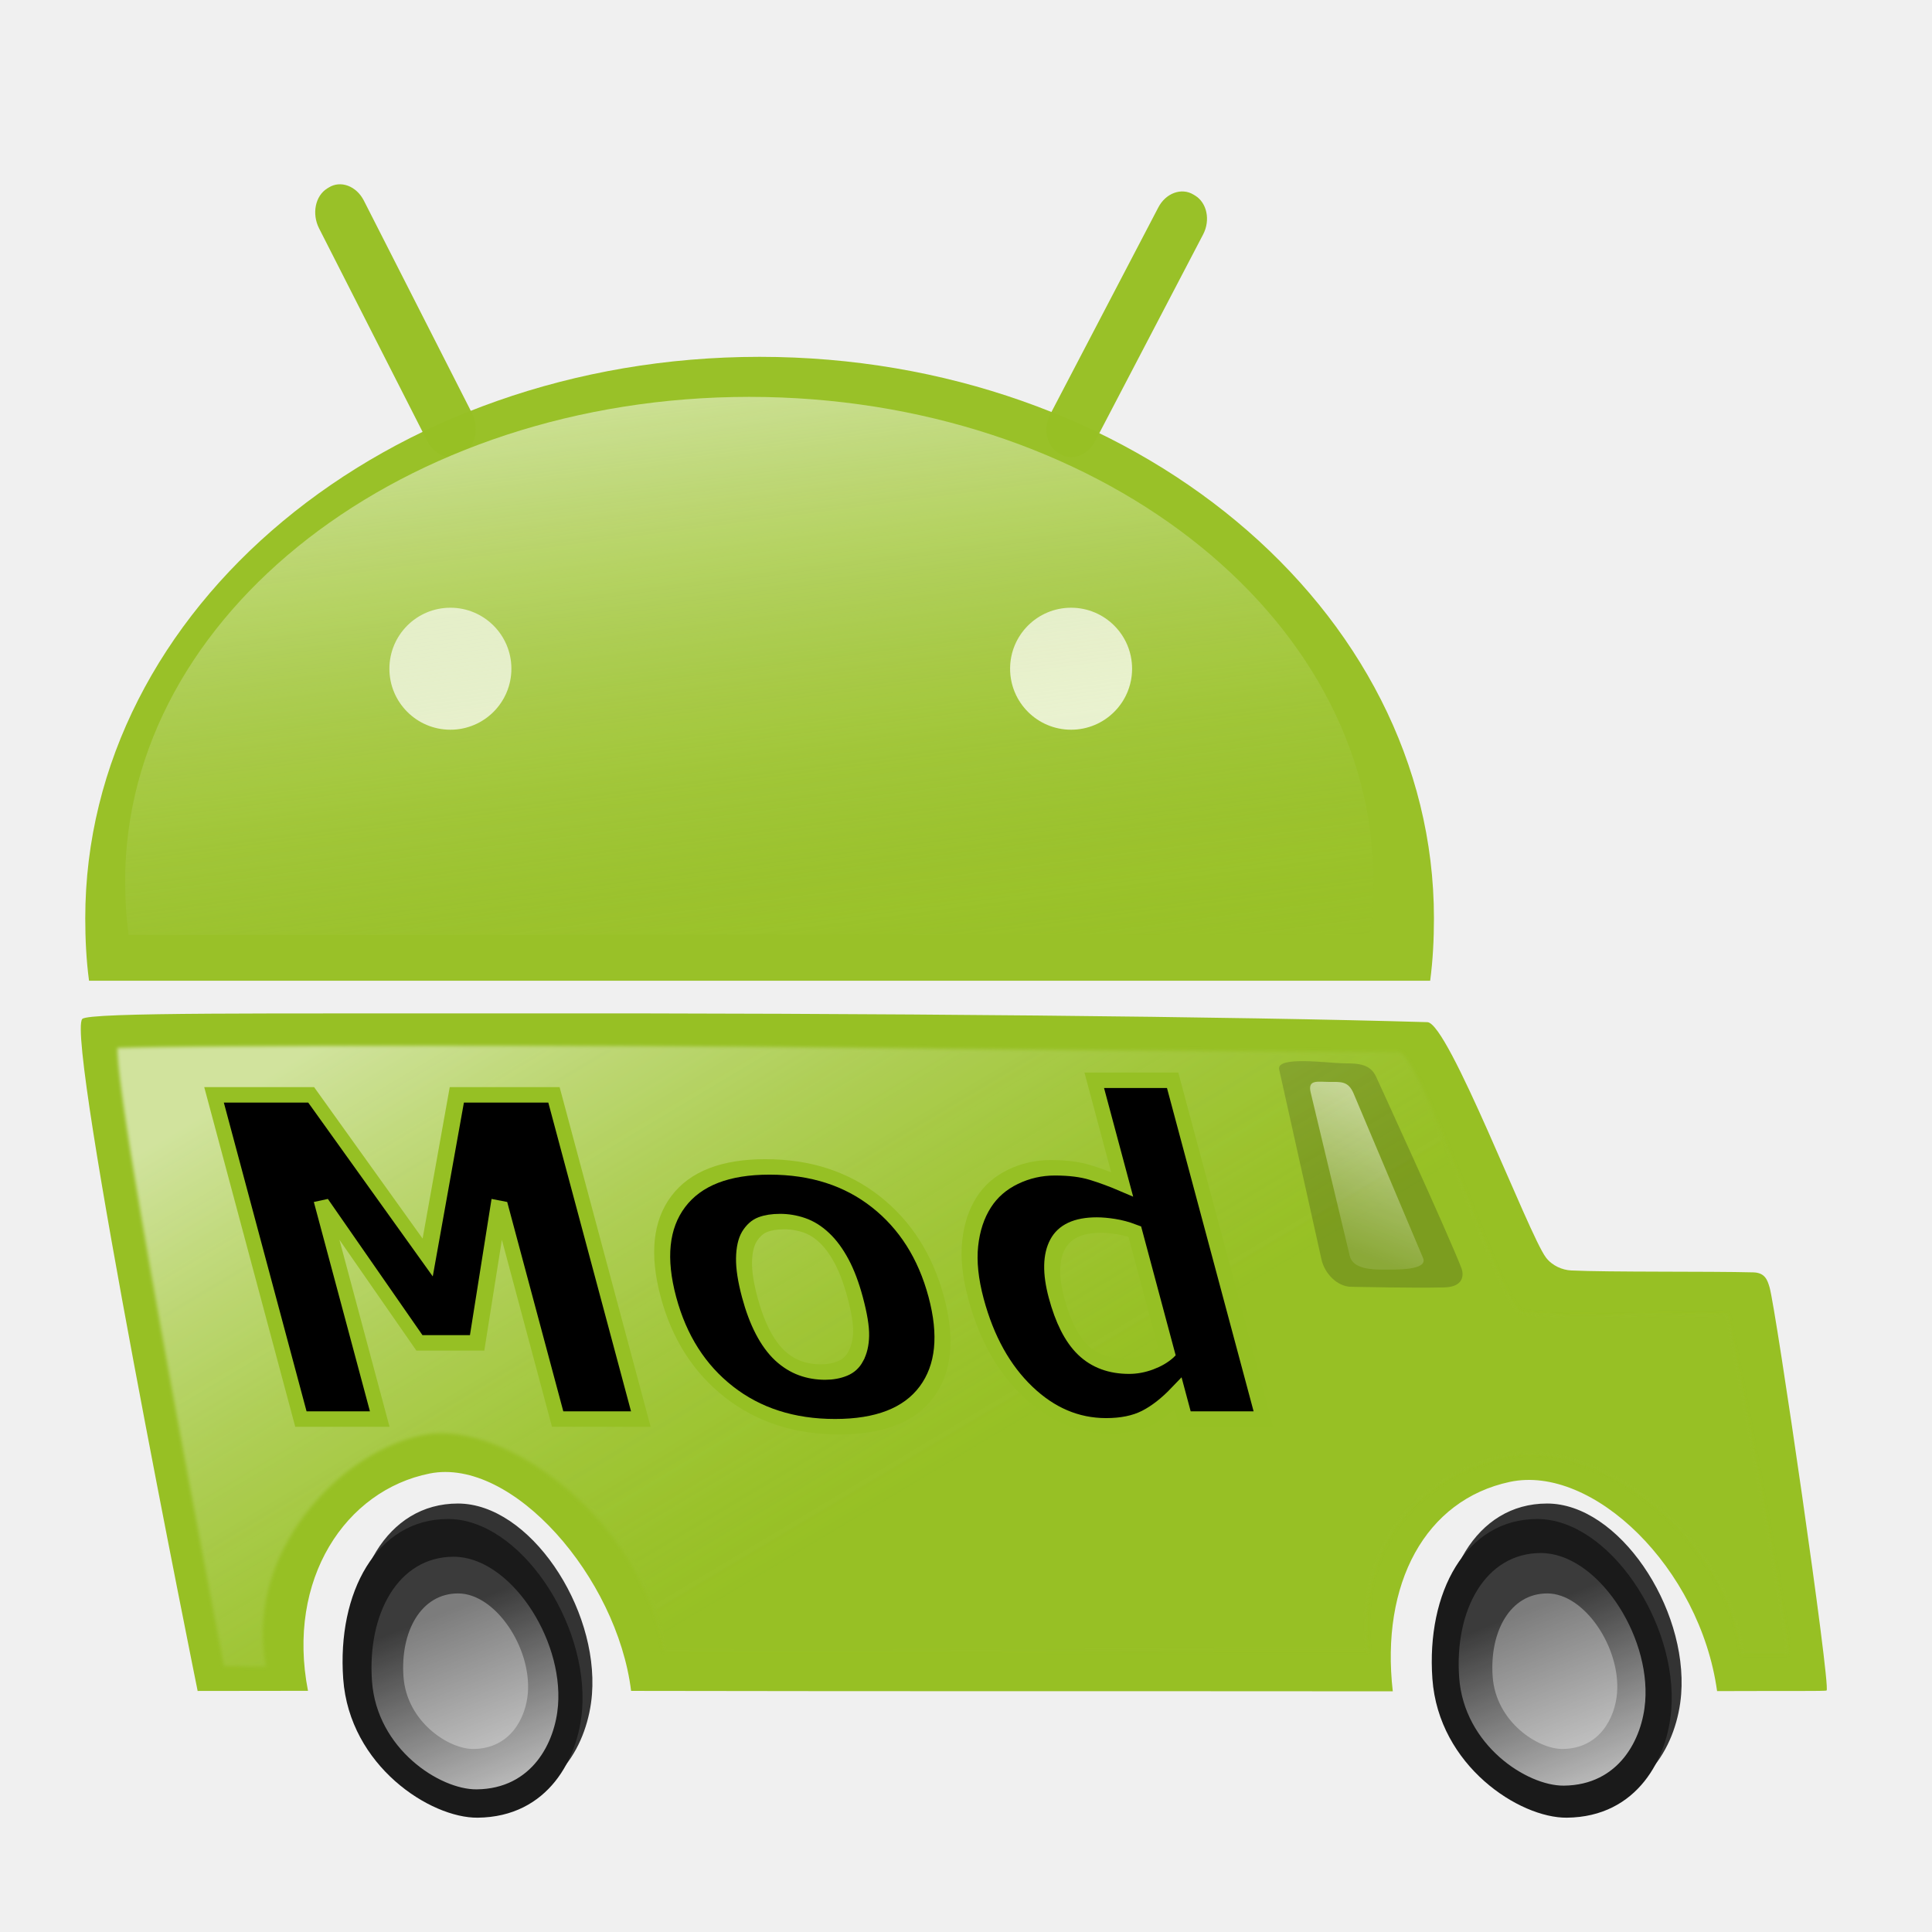
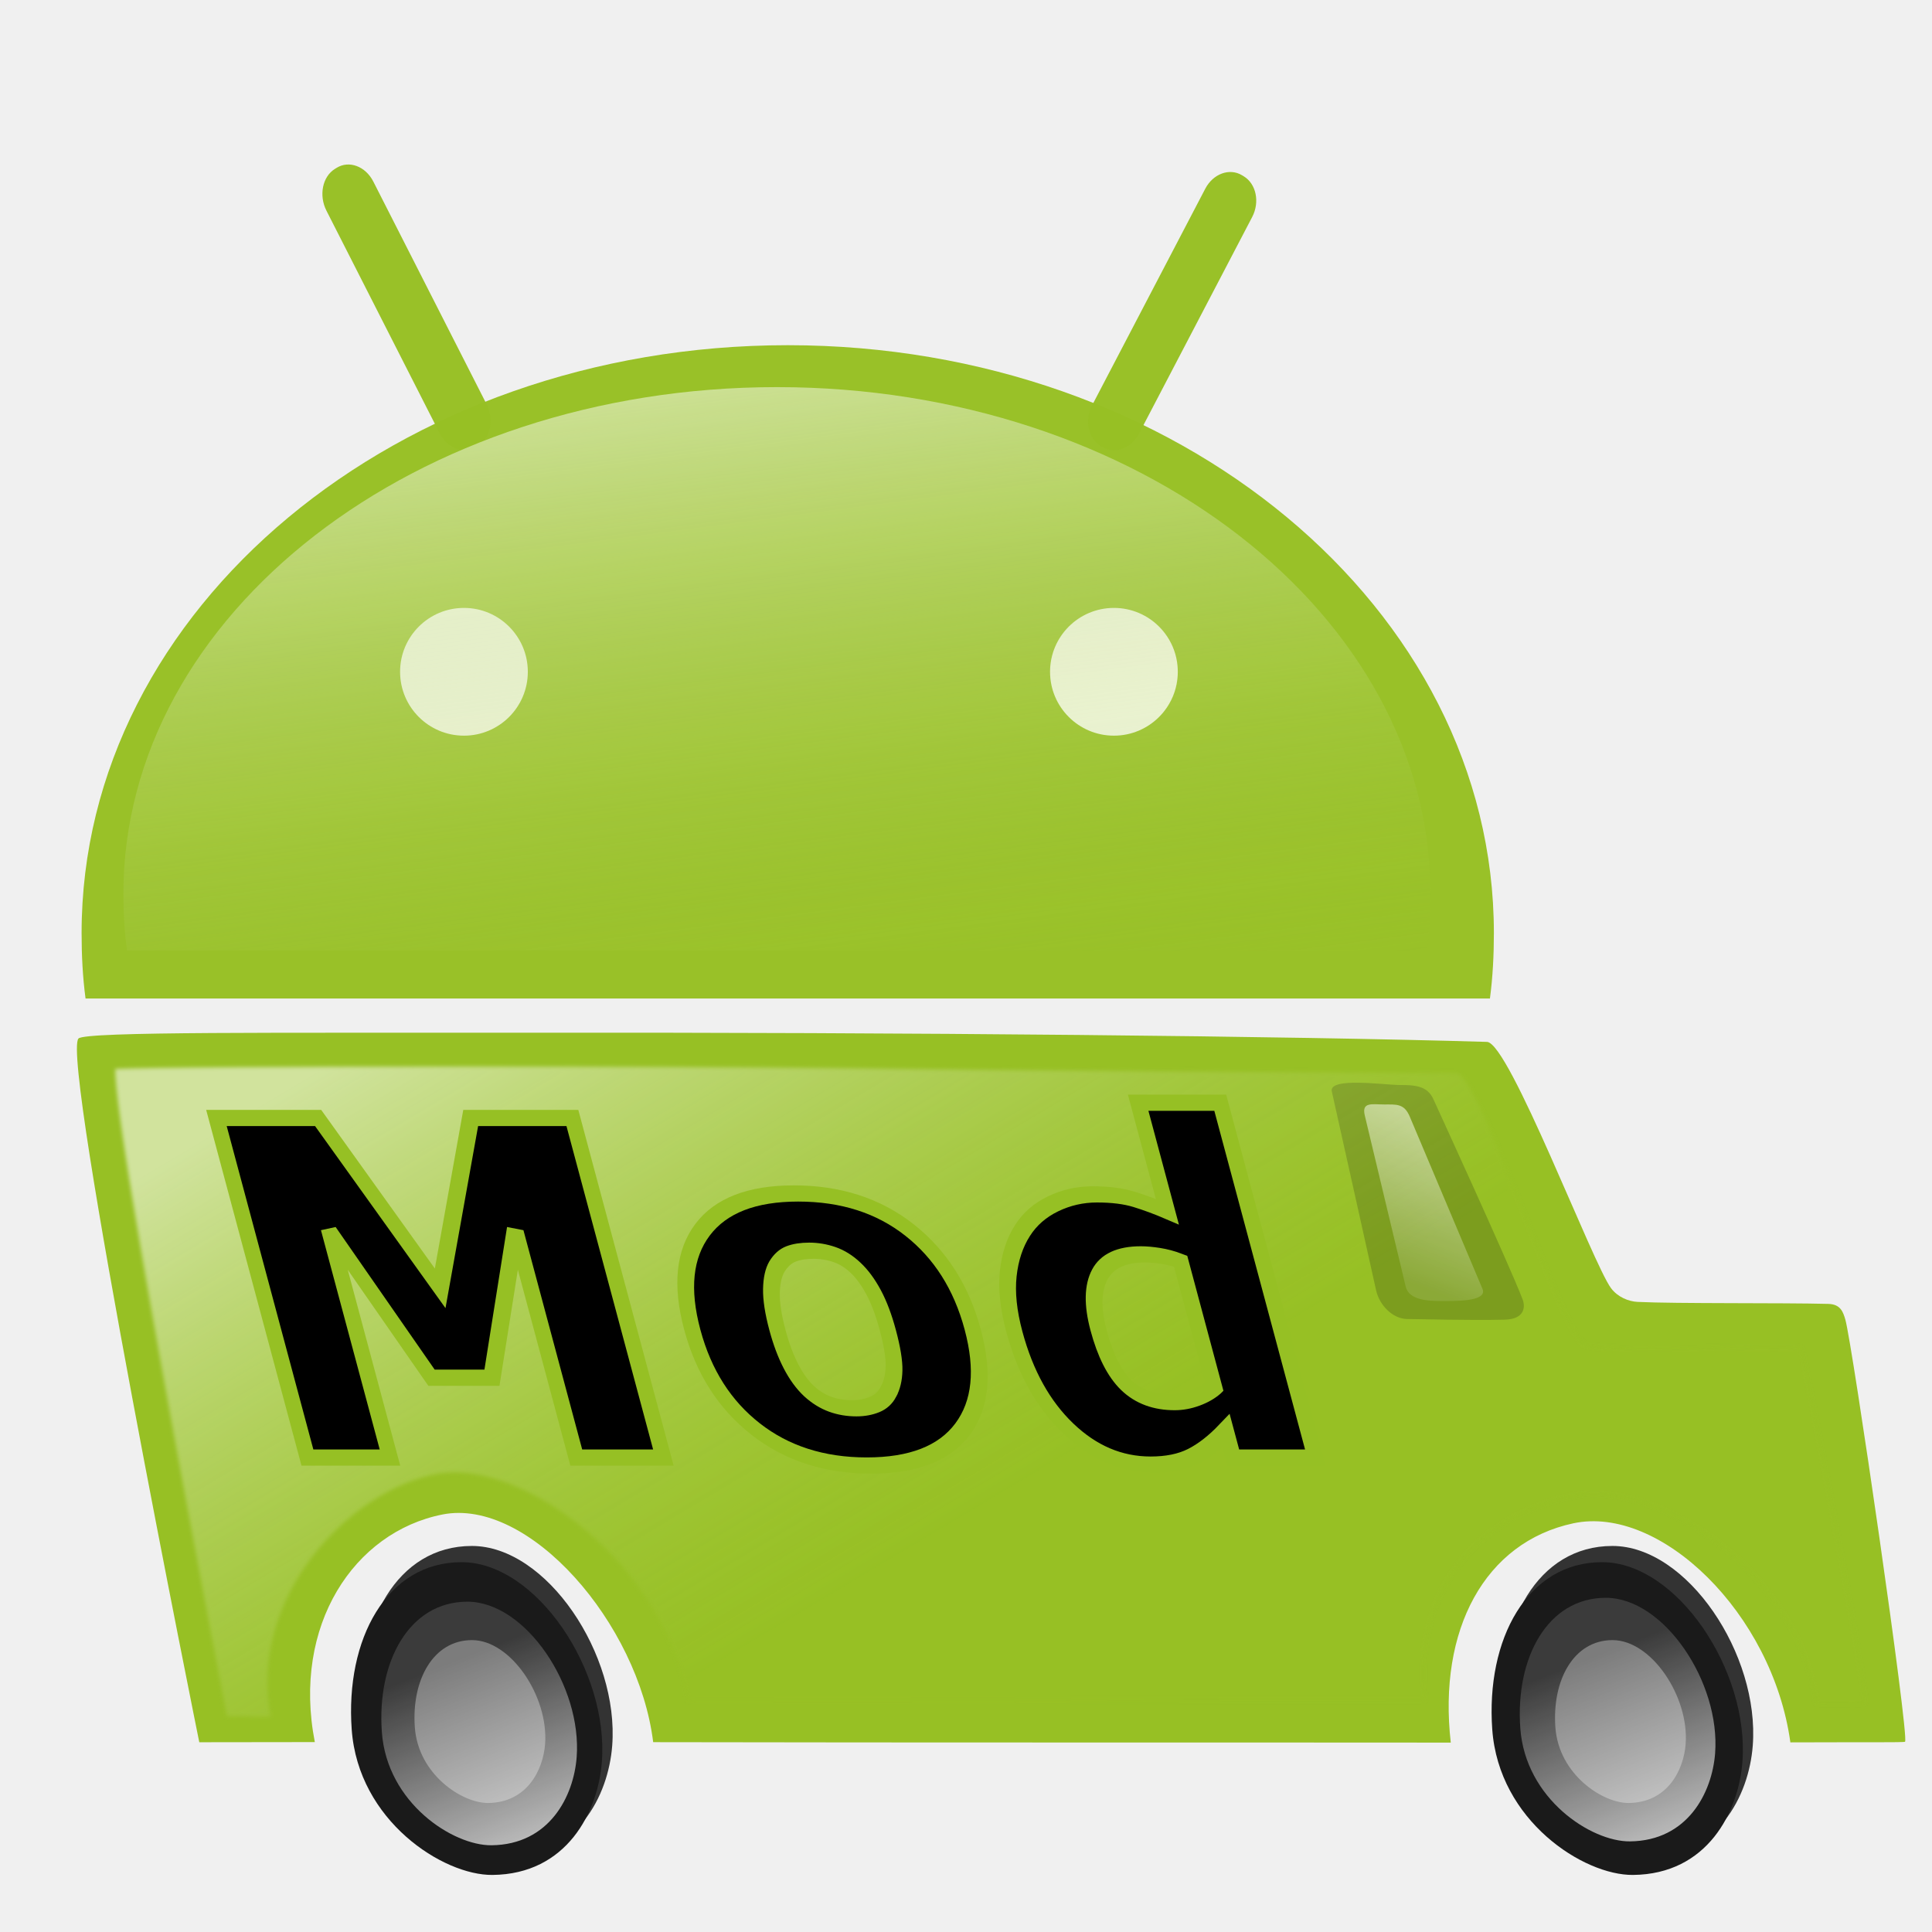
- <svg xmlns="http://www.w3.org/2000/svg" xmlns:ns1="http://www.openswatchbook.org/uri/2009/osb" xmlns:xlink="http://www.w3.org/1999/xlink" width="864" height="864" id="svg2" version="1.1">
+ <svg xmlns="http://www.w3.org/2000/svg" xmlns:ns1="http://www.openswatchbook.org/uri/2009/osb" xmlns:xlink="http://www.w3.org/1999/xlink" width="512" height="512" id="svg2" version="1.1">
  <defs id="defs4">
    <linearGradient id="linearGradient6701">
      <stop style="stop-color:#ffffff;stop-opacity:0.815;" offset="0" id="stop6703" />
      <stop style="stop-color:#ffffff;stop-opacity:0.145" offset="1" id="stop6705" />
    </linearGradient>
    <linearGradient ns1:paint="gradient" id="linearGradient4673">
      <stop id="stop4675" offset="0" style="stop-color:#ffffff;stop-opacity:1;" />
      <stop id="stop4677" offset="1" style="stop-color:#e4de00;stop-opacity:1;" />
    </linearGradient>
    <linearGradient id="linearGradient4438">
      <stop id="stop4440" offset="0" style="stop-color:#808080;stop-opacity:0.509;" />
      <stop id="stop4442" offset="1" style="stop-color:#656565;stop-opacity:1;" />
    </linearGradient>
    <linearGradient id="linearGradient3851">
      <stop id="stop3853" offset="0" style="stop-color:#fcff00;stop-opacity:1;" />
      <stop id="stop3855" offset="0.352" style="stop-color:#ffff00;stop-opacity:1;" />
      <stop id="stop3857" offset="0.501" style="stop-color:#ffff8f;stop-opacity:1;" />
      <stop style="stop-color:#ffff00;stop-opacity:1;" offset="0.661" id="stop3859" />
      <stop id="stop3861" offset="0.776" style="stop-color:#ffff62;stop-opacity:1;" />
      <stop style="stop-color:#ffff00;stop-opacity:1;" offset="0.869" id="stop3863" />
      <stop style="stop-color:#ffffb8;stop-opacity:1;" offset="1" id="stop3865" />
    </linearGradient>
    <linearGradient id="linearGradient3827">
      <stop style="stop-color:#fcff00;stop-opacity:1;" offset="0" id="stop3841" />
      <stop style="stop-color:#ffff00;stop-opacity:1;" offset="0.319" id="stop3839" />
      <stop style="stop-color:#ffff8f;stop-opacity:1;" offset="0.501" id="stop3835" />
      <stop id="stop3837" offset="0.685" style="stop-color:#ffff00;stop-opacity:1;" />
      <stop style="stop-color:#ffff62;stop-opacity:1;" offset="0.776" id="stop3843" />
      <stop id="stop3845" offset="0.878" style="stop-color:#ffff00;stop-opacity:1;" />
      <stop id="stop3831" offset="1" style="stop-color:#ffffb8;stop-opacity:1;" />
    </linearGradient>
    <linearGradient id="linearGradient2404">
      <stop id="stop2406" offset="0" style="stop-color:#ffffff;stop-opacity:0.815;" />
      <stop id="stop2408" offset="1" style="stop-color:#ffffff;stop-opacity:0.145;" />
    </linearGradient>
    <linearGradient id="linearGradient3415">
      <stop id="stop3417" offset="0" style="stop-color:#ffffff;stop-opacity:1;" />
      <stop id="stop3419" offset="1" style="stop-color:#97c024;stop-opacity:0.349;" />
    </linearGradient>
    <linearGradient id="linearGradient2428">
      <stop id="stop2430" offset="0" style="stop-color:#ffffff;stop-opacity:0.37;" />
      <stop id="stop2432" offset="1" style="stop-color:#97c024;stop-opacity:0.127;" />
    </linearGradient>
    <linearGradient id="linearGradient3338">
      <stop id="stop3340" offset="0" style="stop-color:#ffffff;stop-opacity:0.37;" />
      <stop id="stop3342" offset="1" style="stop-color:#97c024;stop-opacity:0.127;" />
    </linearGradient>
    <linearGradient id="linearGradient3345">
      <stop id="stop3347" offset="0" style="stop-color:#ffffff;stop-opacity:0.815;" />
      <stop id="stop3349" offset="1" style="stop-color:#ffffff;stop-opacity:0.145;" />
    </linearGradient>
    <linearGradient id="linearGradient2362">
      <stop id="stop2364" offset="0" style="stop-color:#ffffff;stop-opacity:0.968;" />
      <stop id="stop2366" offset="1" style="stop-color:#97c024;stop-opacity:0;" />
    </linearGradient>
    <linearGradient id="linearGradient2404-9">
      <stop id="stop2406-0" offset="0" style="stop-color:#ffffff;stop-opacity:0.815;" />
      <stop id="stop2408-5" offset="1" style="stop-color:#ffffff;stop-opacity:0.145;" />
    </linearGradient>
    <linearGradient id="linearGradient2362-3">
      <stop id="stop2364-4" offset="0" style="stop-color:#ffffff;stop-opacity:0.968;" />
      <stop id="stop2366-4" offset="1" style="stop-color:#97c024;stop-opacity:0;" />
    </linearGradient>
    <linearGradient id="linearGradient2428-6">
      <stop id="stop2430-9" offset="0" style="stop-color:#ffffff;stop-opacity:0.37;" />
      <stop id="stop2432-8" offset="1" style="stop-color:#97c024;stop-opacity:0.127;" />
    </linearGradient>
    <linearGradient id="linearGradient3415-3">
      <stop id="stop3417-4" offset="0" style="stop-color:#ffffff;stop-opacity:1;" />
      <stop id="stop3419-1" offset="1" style="stop-color:#97c024;stop-opacity:0.349;" />
    </linearGradient>
    <linearGradient id="linearGradient4161">
      <stop id="stop4163" offset="0" style="stop-color:#ffffff;stop-opacity:0.815;" />
      <stop id="stop4165" offset="1" style="stop-color:#ffffff;stop-opacity:0.145;" />
    </linearGradient>
    <linearGradient id="linearGradient2404-9-1">
      <stop id="stop2406-0-6" offset="0" style="stop-color:#ffffff;stop-opacity:0.815;" />
      <stop id="stop2408-5-4" offset="1" style="stop-color:#ffffff;stop-opacity:0.145;" />
    </linearGradient>
    <linearGradient y2="191.912" x2="419.977" y1="141.67" x1="412.902" gradientUnits="userSpaceOnUse" id="linearGradient2396-8-2" xlink:href="#linearGradient2362-3-7" />
    <linearGradient id="linearGradient2362-3-7">
      <stop id="stop2364-4-4" offset="0" style="stop-color:#ffffff;stop-opacity:0.968;" />
      <stop id="stop2366-4-9" offset="1" style="stop-color:#97c024;stop-opacity:0;" />
    </linearGradient>
    <linearGradient gradientTransform="matrix(0.9069768,0,0,0.9622642,-93.48536,-227.4348)" gradientUnits="userSpaceOnUse" y2="242.591" x2="426.173" y1="270.381" x1="444.643" id="linearGradient2434-3-3" xlink:href="#linearGradient2428-6-0" />
    <linearGradient id="linearGradient2428-6-0">
      <stop id="stop2430-9-2" offset="0" style="stop-color:#ffffff;stop-opacity:0.37;" />
      <stop id="stop2432-8-4" offset="1" style="stop-color:#97c024;stop-opacity:0.127;" />
    </linearGradient>
    <linearGradient gradientTransform="matrix(0.9362168,0,0,0.9504452,-95.49029,-225.4377)" gradientUnits="userSpaceOnUse" y2="207.857" x2="423.831" y1="168.024" x1="412.138" id="linearGradient3421-5-8" xlink:href="#linearGradient3415-3-6" />
    <linearGradient id="linearGradient3415-3-6">
      <stop id="stop3417-4-6" offset="0" style="stop-color:#ffffff;stop-opacity:1;" />
      <stop id="stop3419-1-2" offset="1" style="stop-color:#97c024;stop-opacity:0.349;" />
    </linearGradient>
    <linearGradient id="linearGradient4303">
      <stop id="stop4305" offset="0" style="stop-color:#ffffff;stop-opacity:0.815;" />
      <stop id="stop4307" offset="1" style="stop-color:#ffffff;stop-opacity:0.145;" />
    </linearGradient>
-     <filter id="filter4681">
+     <filter id="filter4681" color-interpolation-filters="sRGB">
      <feGaussianBlur id="feGaussianBlur4683" stdDeviation="0.797" />
    </filter>
    <linearGradient y2="196.687" x2="459.885" y1="187.106" x1="449.21" gradientUnits="userSpaceOnUse" id="linearGradient4707" xlink:href="#linearGradient2404-9-1" />
    <linearGradient y2="197.257" x2="464.749" y1="164.328" x1="456.09" gradientUnits="userSpaceOnUse" id="linearGradient4709" xlink:href="#linearGradient2404-9-1" />
    <linearGradient y2="196.687" x2="459.885" y1="187.106" x1="449.21" gradientUnits="userSpaceOnUse" id="linearGradient4707-5" xlink:href="#linearGradient2404-9-1-2" />
    <linearGradient id="linearGradient2404-9-1-2">
      <stop id="stop2406-0-6-9" offset="0" style="stop-color:#ffffff;stop-opacity:0.815;" />
      <stop id="stop2408-5-4-1" offset="1" style="stop-color:#ffffff;stop-opacity:0.145;" />
    </linearGradient>
    <linearGradient y2="191.912" x2="419.977" y1="141.67" x1="412.902" gradientUnits="userSpaceOnUse" id="linearGradient2396-8-2-8" xlink:href="#linearGradient2362-3-7-3" />
    <linearGradient id="linearGradient2362-3-7-3">
      <stop id="stop2364-4-4-8" offset="0" style="stop-color:#ffffff;stop-opacity:0.968;" />
      <stop id="stop2366-4-9-8" offset="1" style="stop-color:#97c024;stop-opacity:0;" />
    </linearGradient>
    <linearGradient gradientTransform="matrix(0.9069768,0,0,0.9622642,-93.48536,-227.4348)" gradientUnits="userSpaceOnUse" y2="242.591" x2="426.173" y1="270.381" x1="444.643" id="linearGradient2434-3-3-5" xlink:href="#linearGradient2428-6-0-1" />
    <linearGradient id="linearGradient2428-6-0-1">
      <stop id="stop2430-9-2-5" offset="0" style="stop-color:#ffffff;stop-opacity:0.37;" />
      <stop id="stop2432-8-4-9" offset="1" style="stop-color:#97c024;stop-opacity:0.127;" />
    </linearGradient>
    <linearGradient gradientTransform="matrix(0.9362168,0,0,0.9504452,-95.49029,-225.4377)" gradientUnits="userSpaceOnUse" y2="207.857" x2="423.831" y1="168.024" x1="412.138" id="linearGradient3421-5-8-1" xlink:href="#linearGradient3415-3-6-5" />
    <linearGradient id="linearGradient3415-3-6-5">
      <stop id="stop3417-4-6-6" offset="0" style="stop-color:#ffffff;stop-opacity:1;" />
      <stop id="stop3419-1-2-1" offset="1" style="stop-color:#97c024;stop-opacity:0.349;" />
    </linearGradient>
    <linearGradient id="linearGradient6212">
      <stop id="stop6214" offset="0" style="stop-color:#ffffff;stop-opacity:0.815;" />
      <stop id="stop6216" offset="1" style="stop-color:#ffffff;stop-opacity:0.145;" />
    </linearGradient>
    <linearGradient xlink:href="#linearGradient3415-3-6-5" id="linearGradient6330" gradientUnits="userSpaceOnUse" gradientTransform="matrix(1.403517,0,0,1.424847,-827.1467,107.3182)" x1="412.138" y1="168.024" x2="423.831" y2="207.857" />
    <linearGradient xlink:href="#linearGradient2362-3-7-3" id="linearGradient6348" gradientUnits="userSpaceOnUse" x1="412.902" y1="141.67" x2="419.977" y2="191.912" />
    <linearGradient xlink:href="#linearGradient2362-3-7-3" id="linearGradient6370" gradientUnits="userSpaceOnUse" x1="412.902" y1="141.67" x2="419.977" y2="191.912" />
    <linearGradient xlink:href="#linearGradient2362-3-7-3" id="linearGradient6380" gradientUnits="userSpaceOnUse" x1="412.902" y1="141.67" x2="419.977" y2="191.912" />
    <linearGradient id="linearGradient3415-3-6-5-3">
      <stop id="stop3417-4-6-6-1" offset="0" style="stop-color:#ffffff;stop-opacity:1;" />
      <stop id="stop3419-1-2-1-8" offset="1" style="stop-color:#97c024;stop-opacity:0.349;" />
    </linearGradient>
    <linearGradient gradientTransform="translate(-43.89385,-563.8769)" y2="616.45" x2="316.037" y1="515.488" x1="261.35" gradientUnits="userSpaceOnUse" id="linearGradient6439" xlink:href="#linearGradient3415-3-6-5-3" />
    <linearGradient xlink:href="#linearGradient3415-3-6-5-3" id="linearGradient6489" x1="705.345" y1="251.235" x2="861.901" y2="513.347" gradientUnits="userSpaceOnUse" gradientTransform="translate(-366.9573,287.3528)" />
    <linearGradient xlink:href="#linearGradient2404-9-1-2" id="linearGradient6522" gradientUnits="userSpaceOnUse" x1="456.09" y1="164.328" x2="464.749" y2="197.257" gradientTransform="matrix(1.219984,0,0,1.430968,133.7275,163.3684)" />
-     <linearGradient xlink:href="#linearGradient2404-9-1-2-4" id="linearGradient6522-0" gradientUnits="userSpaceOnUse" x1="497.469" y1="188.072" x2="477.879" y2="247.799" gradientTransform="matrix(1.219984,0,0,1.430968,24.36043,394.4999)" />
+     <linearGradient xlink:href="#linearGradient2404-9-1-2-4" id="linearGradient6522-0" gradientUnits="userSpaceOnUse" x1="497.469" y1="188.072" x2="477.879" y2="247.799" gradientTransform="matrix(0.7570486,0,0,0.8879728,13.07931,660.7333)" />
    <linearGradient id="linearGradient2404-9-1-2-4">
      <stop id="stop2406-0-6-9-3" offset="0" style="stop-color:#ffffff;stop-opacity:0.815;" />
      <stop id="stop2408-5-4-1-3" offset="1" style="stop-color:#ffffff;stop-opacity:0.145;" />
    </linearGradient>
    <linearGradient xlink:href="#linearGradient3415-3-6-5-5" id="linearGradient6330-1" gradientUnits="userSpaceOnUse" gradientTransform="matrix(1.403517,0,0,1.424847,-761.1332,107.3182)" x1="412.138" y1="168.024" x2="423.831" y2="207.857" />
    <linearGradient id="linearGradient3415-3-6-5-5">
      <stop id="stop3417-4-6-6-14" offset="0" style="stop-color:#ffffff;stop-opacity:1;" />
      <stop id="stop3419-1-2-1-2" offset="1" style="stop-color:#97c024;stop-opacity:0.349;" />
    </linearGradient>
    <linearGradient y2="207.857" x2="423.831" y1="168.024" x1="412.138" gradientTransform="matrix(1.403517,0,0,1.424847,-379.783,628.529)" gradientUnits="userSpaceOnUse" id="linearGradient6573" xlink:href="#linearGradient3415-3-6-5-5" />
    <linearGradient xlink:href="#linearGradient2404-9-1-2-4" id="linearGradient6600" x1="215.569" y1="793.877" x2="196.003" y2="705.427" gradientUnits="userSpaceOnUse" />
    <linearGradient xlink:href="#linearGradient2404-9-1-2-4" id="linearGradient6603" gradientUnits="userSpaceOnUse" x1="218.223" y1="780.61" x2="196.003" y2="705.427" />
    <linearGradient xlink:href="#linearGradient2404-9-1-2-4-5" id="linearGradient6603-9" gradientUnits="userSpaceOnUse" x1="218.223" y1="780.61" x2="196.003" y2="705.427" />
    <linearGradient id="linearGradient2404-9-1-2-4-5">
      <stop id="stop2406-0-6-9-3-4" offset="0" style="stop-color:#ffffff;stop-opacity:0.815;" />
      <stop id="stop2408-5-4-1-3-1" offset="1" style="stop-color:#ffffff;stop-opacity:0.145;" />
    </linearGradient>
    <linearGradient gradientTransform="matrix(1.280543,0,0,1.280543,-66.70935,-216.8508)" y2="705.427" x2="196.003" y1="780.61" x1="218.223" gradientUnits="userSpaceOnUse" id="linearGradient6620" xlink:href="#linearGradient2404-9-1-2-4-5" />
    <linearGradient gradientTransform="matrix(1.280543,0,0,1.280543,-66.70935,-216.8508)" y2="705.427" x2="196.003" y1="780.61" x1="218.223" gradientUnits="userSpaceOnUse" id="linearGradient6620-4" xlink:href="#linearGradient2404-9-1-2-4-5-9" />
    <linearGradient id="linearGradient2404-9-1-2-4-5-9">
      <stop id="stop2406-0-6-9-3-4-4" offset="0" style="stop-color:#ffffff;stop-opacity:0.815;" />
      <stop id="stop2408-5-4-1-3-1-2" offset="1" style="stop-color:#ffffff;stop-opacity:0.145;" />
    </linearGradient>
    <linearGradient y2="705.427" x2="196.003" y1="780.61" x1="218.223" gradientTransform="matrix(1.280543,0,0,1.280543,32.31089,33.1563)" gradientUnits="userSpaceOnUse" id="linearGradient6654" xlink:href="#linearGradient2404-9-1-2-4-5-9" />
-     <linearGradient xlink:href="#linearGradient6701" id="linearGradient6699" x1="276.785" y1="961.367" x2="252.272" y2="898.933" gradientUnits="userSpaceOnUse" gradientTransform="matrix(1.495444,0,0,1.495444,-183.0906,-433.1616)" />
+     <linearGradient xlink:href="#linearGradient6701" id="linearGradient6699" x1="276.785" y1="961.367" x2="252.272" y2="898.933" gradientUnits="userSpaceOnUse" gradientTransform="matrix(0.9279826,0,0,0.9279826,-115.6523,147.1364)" />
    <linearGradient xlink:href="#linearGradient6701-8" id="linearGradient6699-0" x1="276.785" y1="961.367" x2="252.272" y2="898.933" gradientUnits="userSpaceOnUse" gradientTransform="matrix(1.495444,0,0,1.495444,-183.0906,-433.1616)" />
    <linearGradient id="linearGradient6701-8">
      <stop style="stop-color:#ffffff;stop-opacity:0.815;" offset="0" id="stop6703-4" />
      <stop style="stop-color:#ffffff;stop-opacity:0.145" offset="1" id="stop6705-2" />
    </linearGradient>
-     <linearGradient y2="898.933" x2="252.272" y1="961.367" x1="276.785" gradientTransform="matrix(1.495444,0,0,1.495444,303.0987,-434.8215)" gradientUnits="userSpaceOnUse" id="linearGradient6722" xlink:href="#linearGradient6701-8" />
+     <linearGradient y2="898.933" x2="252.272" y1="961.367" x1="276.785" gradientTransform="matrix(0.9279826,0,0,0.9279826,186.0475,146.1064)" gradientUnits="userSpaceOnUse" id="linearGradient6722" xlink:href="#linearGradient6701-8" />
  </defs>
-   <g id="layer3">
-     <g id="g4112" transform="matrix(1.499137,0,0,1.499137,-697.193,624.1709)">
-       <g id="g4088" transform="matrix(0.7071068,0.7071068,-0.7071068,0.7071068,62.23438,-285.1601)">
-         <rect style="opacity:0.978;fill:#97c024;fill-opacity:1;stroke:none" id="rect2307" width="15.357" height="47.143" x="352" y="-53.228" rx="9.738" ry="7.692" />
-         <path transform="matrix(0.8137911,0,0,0.9545282,-16.89953,-231.2647)" d="m 462.562,187.281 c -4.254,0 -7.656,3.426 -7.656,7.688 l 0,31.75 c 0,4.261 3.402,7.688 7.656,7.688 4.254,0 7.688,-3.426 7.688,-7.688 l 0,-31.75 c 0,-4.261 -3.434,-7.688 -7.688,-7.688 z" id="path2422" style="opacity:0.978;fill:url(#linearGradient4707);fill-opacity:1;stroke:none" />
-       </g>
-       <path style="opacity:0.978;fill:#97c024;fill-opacity:1;stroke:none" d="m 263.362,-47.67 0,50.258 c 0,4.099 4.428,7.398 9.926,7.398 l 47.34,0 c 5.498,0 9.926,-3.299 9.926,-7.398 l 0,-50.258 -67.192,0 z" id="path2301" />
-       <g id="g4102">
-         <path id="path2299" d="m 297.174,-80.858 c -18.531,0 -33.562,12.506 -33.562,27.942 0,1.048 0.052,2.093 0.188,3.111 l 66.75,0 c 0.135,-1.018 0.188,-2.063 0.188,-3.111 0,-15.436 -15.031,-27.942 -33.562,-27.942 z" style="opacity:0.978;fill:#97c024;fill-opacity:1;stroke:none" />
-         <rect transform="matrix(0.453399,0.8913077,-0.8496599,0.5273311,0,0)" ry="1.264" rx="1.482" y="-288.544" x="69.79" height="2.623" width="14.824" id="rect2311" style="opacity:0.978;fill:#97c024;fill-opacity:1;stroke:none" />
-         <rect style="opacity:0.978;fill:#97c024;fill-opacity:1;stroke:none" id="rect2313" width="14.516" height="2.604" x="-241.452" y="240.566" rx="1.451" ry="1.255" transform="matrix(-0.4630445,0.886335,0.8558578,0.5172112,0,0)" />
-         <path transform="translate(-60.17854,-601.4471)" d="m 345,536.112 c 0,1.677 -1.359,3.036 -3.036,3.036 -1.677,0 -3.036,-1.359 -3.036,-3.036 0,-1.677 1.359,-3.036 3.036,-3.036 1.677,0 3.036,1.359 3.036,3.036 z" id="path2315" style="opacity:0.978;fill:#97c024;fill-opacity:1;stroke:none" />
-         <path style="opacity:0.978;fill:#97c024;fill-opacity:1;stroke:none" id="path2317" d="m 345,536.112 c 0,1.677 -1.359,3.036 -3.036,3.036 -1.677,0 -3.036,-1.359 -3.036,-3.036 0,-1.677 1.359,-3.036 3.036,-3.036 1.677,0 3.036,1.359 3.036,3.036 z" transform="translate(-29.28569,-601.4471)" />
-         <path style="opacity:0.978;fill:#ffffff;fill-opacity:1;stroke:none" id="path2319" d="m 345,536.112 c 0,1.677 -1.359,3.036 -3.036,3.036 -1.677,0 -3.036,-1.359 -3.036,-3.036 0,-1.677 1.359,-3.036 3.036,-3.036 1.677,0 3.036,1.359 3.036,3.036 z" transform="translate(-60.17854,-601.4471)" />
-         <path transform="translate(-29.28569,-601.4471)" d="m 345,536.112 c 0,1.677 -1.359,3.036 -3.036,3.036 -1.677,0 -3.036,-1.359 -3.036,-3.036 0,-1.677 1.359,-3.036 3.036,-3.036 1.677,0 3.036,1.359 3.036,3.036 z" id="path2321" style="opacity:0.978;fill:#ffffff;fill-opacity:1;stroke:none" />
-         <path transform="matrix(0.9255121,0,0,0.8620293,-90.78177,-212.7764)" d="m 418.625,155.344 c -18.531,0 -33.562,12.502 -33.562,27.938 0,1.048 0.052,2.107 0.188,3.125 l 66.75,0 c 0.135,-1.018 0.188,-2.077 0.188,-3.125 0,-15.436 -15.031,-27.937 -33.562,-27.938 z" id="path2394" style="opacity:0.978;fill:url(#linearGradient2396-8-2);fill-opacity:1;stroke:none" />
-       </g>
-       <g id="g4096">
-         <rect style="opacity:0.978;fill:#97c024;fill-opacity:1;stroke:none" id="rect2305" width="15.357" height="37.857" x="290.023" y="-3.685" rx="9.738" ry="7.611" />
-         <rect ry="7.324" rx="8.832" y="-3.685" x="290.738" height="36.429" width="13.929" id="rect2426" style="opacity:0.978;fill:url(#linearGradient2434-3-3);fill-opacity:1;stroke:none" />
-       </g>
-       <path id="path3413" d="m 264.79,-46.242 0,47.768 c 0,3.896 4.145,7.031 9.293,7.031 l 44.321,0 c 5.147,0 9.293,-3.136 9.293,-7.031 l 0,-47.768 -62.906,0 z" style="opacity:0.978;fill:url(#linearGradient3421-5-8);fill-opacity:1;stroke:none" />
-       <g id="g4092">
-         <rect style="opacity:0.978;fill:#97c024;fill-opacity:1;stroke:none" id="rect3423" width="15.357" height="47.143" x="289.786" y="-46.924" rx="9.738" ry="7.692" />
-         <path transform="matrix(0.8137911,0,0,0.9545282,-79.11381,-224.9605)" d="m 462.562,187.281 c -4.254,0 -7.656,3.426 -7.656,7.688 l 0,31.75 c 0,4.261 3.402,7.688 7.656,7.688 4.254,0 7.688,-3.426 7.688,-7.688 l 0,-31.75 c 0,-4.261 -3.434,-7.688 -7.688,-7.688 z" id="path3425" style="opacity:0.978;fill:url(#linearGradient4709);fill-opacity:1;stroke:none" />
-       </g>
-     </g>
-     <g transform="matrix(1.06005,1.06005,-1.06005,1.06005,-588.7543,-195.787)" id="g4088-6">
-       <rect ry="7.692" rx="9.738" y="-53.228" x="352" height="47.143" width="15.357" id="rect2307-4" style="opacity:0.978;fill:#97c024;fill-opacity:1;stroke:none" />
-       <path style="opacity:0.978;fill:url(#linearGradient4707-5);fill-opacity:1;stroke:none" id="path2422-6" d="m 462.562,187.281 c -4.254,0 -7.656,3.426 -7.656,7.688 l 0,31.75 c 0,4.261 3.402,7.688 7.656,7.688 4.254,0 7.688,-3.426 7.688,-7.688 l 0,-31.75 c 0,-4.261 -3.434,-7.688 -7.688,-7.688 z" transform="matrix(0.8137911,0,0,0.9545282,-16.89953,-231.2647)" />
-     </g>
-     <path id="path2301-2" d="m -287.237,160.243 0,75.344 c 0,6.145 6.638,11.091 14.88,11.091 l 70.97,0 c 8.242,0 14.88,-4.946 14.88,-11.091 l 0,-75.344 -100.73,0 z" style="opacity:0.978;fill:#97c024;fill-opacity:1;stroke:none" />
-     <g id="g4102-7" transform="matrix(8.985184,0,0,8.985184,-2330.474,886.1033)">
+   <g id="layer3" transform="translate(0,-352)">
+     <g id="g4102-7" transform="matrix(5.575665,0,0,5.575665,-1448.189,894.3169)">
      <path style="opacity:0.978;fill:#97c024;fill-opacity:1;stroke:none" d="m 297.174,-80.858 c -18.531,0 -33.562,12.506 -33.562,27.942 0,1.048 0.052,2.093 0.188,3.111 l 66.75,0 c 0.135,-1.018 0.188,-2.063 0.188,-3.111 0,-15.436 -15.031,-27.942 -33.562,-27.942 z" id="path2299-2" />
      <rect style="opacity:0.978;fill:#97c024;fill-opacity:1;stroke:none" id="rect2311-4" width="14.824" height="2.623" x="69.79" y="-288.544" rx="1.482" ry="1.264" transform="matrix(0.453399,0.8913077,-0.8496599,0.5273311,0,0)" />
      <rect transform="matrix(-0.4630445,0.886335,0.8558578,0.5172112,0,0)" ry="1.255" rx="1.451" y="240.566" x="-241.452" height="2.604" width="14.516" id="rect2313-6" style="opacity:0.978;fill:#97c024;fill-opacity:1;stroke:none" />
      <path style="opacity:0.978;fill:#97c024;fill-opacity:1;stroke:none" id="path2315-3" d="m 345,536.112 c 0,1.677 -1.359,3.036 -3.036,3.036 -1.677,0 -3.036,-1.359 -3.036,-3.036 0,-1.677 1.359,-3.036 3.036,-3.036 1.677,0 3.036,1.359 3.036,3.036 z" transform="translate(-60.17854,-601.4471)" />
      <path transform="translate(-29.28569,-601.4471)" d="m 345,536.112 c 0,1.677 -1.359,3.036 -3.036,3.036 -1.677,0 -3.036,-1.359 -3.036,-3.036 0,-1.677 1.359,-3.036 3.036,-3.036 1.677,0 3.036,1.359 3.036,3.036 z" id="path2317-4" style="opacity:0.978;fill:#97c024;fill-opacity:1;stroke:none" />
      <path transform="translate(-60.17854,-601.4471)" d="m 345,536.112 c 0,1.677 -1.359,3.036 -3.036,3.036 -1.677,0 -3.036,-1.359 -3.036,-3.036 0,-1.677 1.359,-3.036 3.036,-3.036 1.677,0 3.036,1.359 3.036,3.036 z" id="path2319-9" style="opacity:0.978;fill:#ffffff;fill-opacity:1;stroke:none" />
      <path style="opacity:0.978;fill:#ffffff;fill-opacity:1;stroke:none" id="path2321-0" d="m 345,536.112 c 0,1.677 -1.359,3.036 -3.036,3.036 -1.677,0 -3.036,-1.359 -3.036,-3.036 0,-1.677 1.359,-3.036 3.036,-3.036 1.677,0 3.036,1.359 3.036,3.036 z" transform="translate(-29.28569,-601.4471)" />
      <path style="opacity:0.978;fill:url(#linearGradient6380);fill-opacity:1;stroke:none" id="path2394-7" d="m 418.625,155.344 c -18.531,0 -33.562,12.502 -33.562,27.938 0,1.048 0.052,2.107 0.188,3.125 l 66.75,0 c 0.135,-1.018 0.188,-2.077 0.188,-3.125 0,-15.436 -15.031,-27.937 -33.562,-27.938 z" transform="matrix(0.9255121,0,0,0.8620293,-90.78177,-212.7764)" />
    </g>
-     <g id="g4096-8" transform="matrix(1.499137,0,0,1.499137,-682.0521,231.707)">
-       <rect ry="7.611" rx="9.738" y="-3.685" x="290.023" height="37.857" width="15.357" id="rect2305-9" style="opacity:0.978;fill:#97c024;fill-opacity:1;stroke:none" />
-       <rect style="opacity:0.978;fill:url(#linearGradient2434-3-3-5);fill-opacity:1;stroke:none" id="rect2426-0" width="13.929" height="36.429" x="290.738" y="-3.685" rx="8.832" ry="7.324" />
-     </g>
-     <path style="opacity:0.978;fill:url(#linearGradient6330);fill-opacity:1;stroke:none" d="m -287.037,375.957 0,71.61 c 0,5.84 6.214,10.541 13.931,10.541 l 66.443,0 c 7.716,0 13.931,-4.701 13.931,-10.541 l 0,-71.61 -94.305,0 z" id="path3413-8" />
-     <path id="rect3423-9" d="m -302.126,244.85 c 6.377,0 11.511,5.143 11.511,11.531 l 0,47.611 c 0,6.388 -5.134,11.531 -11.511,11.531 -6.377,0 -11.511,-5.143 -11.511,-11.531 l 0,-47.611 c 0,-6.388 5.134,-11.531 11.511,-11.531 z" style="opacity:0.978;fill:#97c024;fill-opacity:1;stroke:none" />
-   </g>
-   <g id="layer5">
-     <g transform="translate(2.653121,13.23544)" id="g4562" style="fill:#333333;display:inline">
+   </g>
+   <g id="layer5" transform="translate(0,-352)">
+     <g transform="matrix(0.6205399,0,0,0.6205399,-0.3909385,352.6676)" id="g4562" style="fill:#333333;display:inline">
      <path transform="translate(-24.28571,171.2193)" id="path4564" d="m 286.367,573.224 c -1.638,21.356 -14.916,47.968 -46.724,48.276 -21.103,0.204 -57.298,-23.139 -60.105,-62.092 -2.778,-38.549 14.937,-71.479 46.89,-71.479 31.954,0 62.925,46.356 59.939,85.296 z" style="color:#000000;fill:#333333;fill-opacity:1;fill-rule:nonzero;stroke:none;marker:none;visibility:visible;display:inline;overflow:visible;enable-background:accumulate" />
      <path id="path4566" d="m 237.838,736.852 c -0.853,11.121 -7.768,24.98 -24.332,25.14 -10.99,0.106 -29.838,-12.05 -31.3,-32.335 -1.447,-20.075 7.778,-37.224 24.419,-37.224 16.64,0 32.769,24.14 31.214,44.419 z" style="color:#000000;fill:#333333;fill-opacity:1;fill-rule:nonzero;stroke:none;marker:none;visibility:visible;display:inline;overflow:visible;enable-background:accumulate" />
    </g>
-     <g transform="translate(489.7426,13.23544)" id="g4568" style="fill:#333333;display:inline">
+     <g transform="matrix(0.6205399,0,0,0.6205399,301.8675,352.6676)" id="g4568" style="fill:#333333;display:inline">
      <path transform="translate(-24.28571,171.2193)" id="path4570" d="m 286.367,573.224 c -1.638,21.356 -14.916,47.968 -46.724,48.276 -21.103,0.204 -57.298,-23.139 -60.105,-62.092 -2.778,-38.549 14.937,-71.479 46.89,-71.479 31.954,0 62.925,46.356 59.939,85.296 z" style="color:#000000;fill:#333333;fill-opacity:1;fill-rule:nonzero;stroke:none;marker:none;visibility:visible;display:inline;overflow:visible;enable-background:accumulate" />
      <path id="path4572" d="m 237.838,736.852 c -0.853,11.121 -7.768,24.98 -24.332,25.14 -10.99,0.106 -29.838,-12.05 -31.3,-32.335 -1.447,-20.075 7.778,-37.224 24.419,-37.224 16.64,0 32.769,24.14 31.214,44.419 z" style="color:#000000;fill:#333333;fill-opacity:1;fill-rule:nonzero;stroke:none;marker:none;visibility:visible;display:inline;overflow:visible;enable-background:accumulate" />
    </g>
  </g>
-   <g style="display:inline" transform="translate(0,-188.3622)" id="layer1">
-     <path id="rect2985" d="m 225.108,641.559 c -101.615,0.13 -185.474,-0.611 -188.312,2.48 -7.567,8.241 51.594,300.531 51.594,300.531 14.336,-0.003 32.98,-0.075 49.344,-0.062 -9.732,-49.933 16.795,-89.688 54.438,-97.188 36.967,-7.365 83.792,46.465 90.062,97.219 113.857,0.225 239.356,0.089 340.625,0.188 -5.517,-48.205 14.505,-85.575 52.344,-93.656 36.983,-7.898 85.043,38.331 92.688,93.562 30.451,-0.132 48.591,0.103 48.969,-0.278 1.922,-1.938 -22.651,-170.648 -25.503,-180.309 -0.946,-3.205 -2.007,-6.538 -7.268,-6.676 -19.683,-0.518 -64.914,-0.048 -81.499,-0.858 -3.814,-0.186 -8.435,-2.052 -11.267,-5.822 -7.798,-10.38 -43.538,-104.933 -52.995,-105.213 -83.701,-2.471 -243.861,-4.134 -413.22,-3.917 z" style="color:#000000;fill:#97c024;fill-opacity:1;fill-rule:evenodd;stroke:none;marker:none;visibility:visible;display:inline;overflow:visible;enable-background:accumulate" />
-     <path id="path3013" d="m 260.315,952.964 c -1.638,21.356 -14.916,47.967 -46.724,48.276 -21.103,0.204 -57.298,-23.139 -60.105,-62.092 -2.778,-38.549 14.937,-71.479 46.89,-71.479 31.954,0 62.925,46.356 59.939,85.296 z" style="color:#000000;fill:#1a1a1a;fill-opacity:1;fill-rule:nonzero;stroke:none;marker:none;visibility:visible;display:inline;overflow:visible;enable-background:accumulate" />
-     <path id="path3013-3" d="m 236.072,945.372 c -0.853,11.121 -7.768,24.98 -24.332,25.14 -10.99,0.106 -29.838,-12.05 -31.3,-32.335 -1.447,-20.075 7.778,-37.224 24.419,-37.224 16.64,0 32.769,24.14 31.214,44.419 z" style="color:#000000;fill:#666666;fill-opacity:1;fill-rule:nonzero;stroke:none;marker:none;visibility:visible;display:inline;overflow:visible;enable-background:accumulate" />
-     <g id="g4464-6" transform="translate(485.3232,208.5201)">
+   <g style="display:inline" transform="translate(0,-540.3622)" id="layer1">
+     <path id="rect2985" d="m 137.651,814.043 c -63.056,0.081 -115.094,-0.379 -116.855,1.539 -4.696,5.114 32.016,186.492 32.016,186.492 8.896,0 20.465,-0.046 30.62,-0.039 -6.039,-30.985 10.422,-55.655 33.781,-60.309 22.94,-4.571 51.997,28.834 55.887,60.328 70.653,0.139 148.53,0.056 211.371,0.116 -3.424,-29.913 9.001,-53.103 32.481,-58.117 22.949,-4.901 52.773,23.786 57.516,58.059 18.896,-0.082 30.153,0.064 30.387,-0.172 1.193,-1.203 -14.056,-105.894 -15.825,-111.889 -0.587,-1.989 -1.246,-4.057 -4.51,-4.143 -12.214,-0.321 -40.282,-0.03 -50.573,-0.532 -2.366,-0.116 -5.234,-1.274 -6.992,-3.613 -4.839,-6.441 -27.017,-65.115 -32.885,-65.289 -51.94,-1.533 -151.326,-2.565 -256.419,-2.431 z" style="color:#000000;fill:#97c024;fill-opacity:1;fill-rule:evenodd;stroke:none;marker:none;visibility:visible;display:inline;overflow:visible;enable-background:accumulate" />
+     <path id="path3013" d="m 159.499,1007.283 c -1.016,13.252 -9.256,29.766 -28.994,29.957 -13.096,0.127 -35.555,-14.358 -37.297,-38.531 -1.724,-23.921 9.269,-44.356 29.097,-44.356 19.828,0 39.048,28.766 37.194,52.929 z" style="color:#000000;fill:#1a1a1a;fill-opacity:1;fill-rule:nonzero;stroke:none;marker:none;visibility:visible;display:inline;overflow:visible;enable-background:accumulate" />
+     <path id="path3013-3" d="m 144.455,1002.571 c -0.529,6.901 -4.82,15.501 -15.099,15.601 -6.82,0.066 -18.516,-7.478 -19.423,-20.065 -0.898,-12.457 4.827,-23.099 15.153,-23.099 10.326,0 20.334,14.98 19.369,27.564 z" style="color:#000000;fill:#666666;fill-opacity:1;fill-rule:nonzero;stroke:none;marker:none;visibility:visible;display:inline;overflow:visible;enable-background:accumulate" />
+     <g id="g4464-6" transform="matrix(0.6205399,0,0,0.6205399,299.1251,545.3255)">
      <path style="color:#000000;fill:#1a1a1a;fill-opacity:1;fill-rule:nonzero;stroke:none;marker:none;visibility:visible;display:inline;overflow:visible;enable-background:accumulate" d="m 286.367,573.224 c -1.638,21.356 -14.916,47.968 -46.724,48.276 -21.103,0.204 -57.298,-23.139 -60.105,-62.092 -2.778,-38.549 14.937,-71.479 46.89,-71.479 31.954,0 62.925,46.356 59.939,85.296 z" id="path3013-2" transform="translate(-24.28571,171.2193)" />
      <path style="color:#000000;fill:#666666;fill-opacity:1;fill-rule:nonzero;stroke:none;marker:none;visibility:visible;display:inline;overflow:visible;enable-background:accumulate" d="m 237.838,736.852 c -0.853,11.121 -7.768,24.98 -24.332,25.14 -10.99,0.106 -29.838,-12.05 -31.3,-32.335 -1.447,-20.075 7.778,-37.224 24.419,-37.224 16.64,0 32.769,24.14 31.214,44.419 z" id="path3013-3-8" />
    </g>
-     <path id="rect3423-9-5" d="m 601.037,663.887 c 6.377,0 11.871,0.277 14.424,6.133 0,0 32.48,70.764 38.086,85.461 1.245,3.264 0.771,8.406 -7.588,8.613 -15.151,0.376 -37.463,-0.269 -41.573,-0.269 -6.377,0 -12.015,-5.982 -13.404,-12.218 l -18.93,-84.986 c -1.389,-6.236 22.608,-2.735 28.985,-2.735 z" style="opacity:0.978;fill:#74931c;fill-opacity:1;stroke:none" />
-     <path id="path3425-8-4" d="m 594.504,672.201 c -5.19,0 -9.787,-1.24 -8.37,4.69 l 17.474,73.101 c 1.418,5.931 9.976,6.147 15.165,6.147 5.19,0 20.002,0.442 17.63,-5.176 l -31.065,-73.586 c -2.372,-5.618 -5.645,-5.176 -10.835,-5.176 z" style="opacity:0.978;fill:url(#linearGradient6522-0);fill-opacity:1;stroke:none" />
-     <path id="path3013-3-3" d="m 249.554,950.972 c -1.275,16.631 -11.616,37.356 -36.388,37.596 -16.435,0.159 -44.622,-18.02 -46.808,-48.356 -2.163,-30.021 11.632,-55.666 36.517,-55.666 24.885,0 49.004,36.101 46.679,66.426 z" style="color:#000000;fill:url(#linearGradient6699);fill-opacity:1;fill-rule:nonzero;stroke:none;marker:none;visibility:visible;display:inline;overflow:visible;enable-background:accumulate" />
-     <path id="path3013-3-3-4" d="m 735.743,949.312 c -1.275,16.631 -11.616,37.356 -36.388,37.596 -16.435,0.159 -44.622,-18.02 -46.808,-48.356 -2.163,-30.021 11.632,-55.666 36.517,-55.666 24.885,0 49.004,36.101 46.679,66.426 z" style="color:#000000;fill:url(#linearGradient6722);fill-opacity:1;fill-rule:nonzero;stroke:none;marker:none;visibility:visible;display:inline;overflow:visible;enable-background:accumulate" />
-   </g>
-   <g id="g4556" transform="translate(0,-188.3622)" style="display:inline">
-     <path style="opacity:0.551;fill:url(#linearGradient6489);fill-opacity:1;stroke:none;filter:url(#filter4681)" d="m 52.522,657.001 c -0.397,28.459 47.667,276.452 47.667,276.452 14.356,0 2.378,0.209 18.766,0.222 -9.746,-50.431 32.499,-95.984 70.195,-103.559 37.02,-7.439 98.549,39.215 107.859,96.535 114.018,0.227 213.343,-0.23 314.755,-0.131 -5.525,-48.685 24.408,-78.858 62.3,-87.02 37.035,-7.977 97.328,32.572 104.983,88.354 30.494,-0.133 17.921,0.177 20.442,-0.208 1.066,-6.187 -25.008,-143.08 -27.018,-151.416 -8.82,-1.29 -87.677,1.924 -92.715,-1.425 -10.856,-7.216 -44.57,-116.006 -54.579,-116.043 -83.823,-0.303 -180.549,-1.023 -258.729,-2.014 -78.18,-0.991 -281.742,-1.065 -313.925,0.251 z" id="path4560" />
-   </g>
-   <g id="layer6" style="display:inline">
-     <g id="flowRoot4630" style="font-size:40px;font-style:oblique;font-variant:normal;font-weight:bold;font-stretch:normal;line-height:125%;letter-spacing:0px;word-spacing:0px;fill:#000000;fill-opacity:1;stroke:none;font-family:Century Gothic;-inkscape-font-specification:Verdana Bold Oblique" transform="matrix(1.385018,0,0.3711131,1.385018,11.42397,391.7319)">
+     <path id="rect3423-9-5" d="m 370.93,827.899 c 3.957,0 7.366,0.172 8.95,3.806 0,0 20.155,43.912 23.634,53.032 0.772,2.025 0.479,5.216 -4.709,5.345 -9.402,0.234 -23.247,-0.167 -25.797,-0.167 -3.957,0 -7.456,-3.712 -8.318,-7.582 L 352.944,829.596 c -0.862,-3.869 14.029,-1.697 17.987,-1.697 z" style="opacity:0.978;fill:#74931c;fill-opacity:1;stroke:none" />
+     <path id="path3425-8-4" d="m 366.876,833.058 c -3.22,0 -6.073,-0.77 -5.194,2.911 l 10.843,45.362 c 0.88,3.68 6.19,3.814 9.411,3.814 3.22,0 12.412,0.274 10.94,-3.212 l -19.277,-45.663 c -1.472,-3.486 -3.503,-3.212 -6.723,-3.212 z" style="opacity:0.978;fill:url(#linearGradient6522-0);fill-opacity:1;stroke:none" />
+     <path id="path3013-3-3" d="m 152.821,1006.046 c -0.791,10.32 -7.208,23.181 -22.58,23.33 -10.198,0.099 -27.69,-11.182 -29.046,-30.007 -1.342,-18.629 7.218,-34.543 22.66,-34.543 15.442,0 30.409,22.402 28.966,41.22 z" style="color:#000000;fill:url(#linearGradient6699);fill-opacity:1;fill-rule:nonzero;stroke:none;marker:none;visibility:visible;display:inline;overflow:visible;enable-background:accumulate" />
+     <path id="path3013-3-3-4" d="m 454.521,1005.016 c -0.791,10.32 -7.208,23.181 -22.58,23.33 -10.198,0.099 -27.69,-11.182 -29.046,-30.006 -1.342,-18.629 7.218,-34.543 22.66,-34.543 15.442,0 30.409,22.402 28.966,41.22 z" style="color:#000000;fill:url(#linearGradient6722);fill-opacity:1;fill-rule:nonzero;stroke:none;marker:none;visibility:visible;display:inline;overflow:visible;enable-background:accumulate" />
+   </g>
+   <g id="g4556" transform="translate(0,-540.3622)" style="display:inline">
+     <path style="opacity:0.551;fill:url(#linearGradient6489);fill-opacity:1;stroke:none;filter:url(#filter4681)" d="m 52.522,657.001 c -0.397,28.459 47.667,276.452 47.667,276.452 14.356,0 2.378,0.209 18.766,0.222 -9.746,-50.431 32.499,-95.984 70.195,-103.559 37.02,-7.439 98.549,39.215 107.859,96.535 114.018,0.227 213.343,-0.23 314.755,-0.131 -5.525,-48.685 24.408,-78.858 62.3,-87.02 37.035,-7.977 97.328,32.572 104.983,88.354 30.494,-0.133 17.921,0.177 20.442,-0.208 1.066,-6.187 -25.008,-143.08 -27.018,-151.416 -8.82,-1.29 -87.677,1.924 -92.715,-1.425 -10.856,-7.216 -44.57,-116.006 -54.579,-116.043 -83.823,-0.303 -180.549,-1.023 -258.729,-2.014 -78.18,-0.991 -281.742,-1.065 -313.925,0.251 z" id="path4560" transform="matrix(0.6205399,0,0,0.6205399,-2.037306,415.9304)" />
+   </g>
+   <g id="layer6" style="display:inline" transform="translate(0,-352)">
+     <g id="flowRoot4630" style="font-size:40px;font-style:oblique;font-variant:normal;font-weight:bold;font-stretch:normal;line-height:125%;letter-spacing:0px;word-spacing:0px;fill:#000000;fill-opacity:1;stroke:none;font-family:Century Gothic;-inkscape-font-specification:Verdana Bold Oblique" transform="matrix(0.8594592,0,0.2302905,0.8594592,5.051722,587.5397)">
      <path id="path4667" style="font-size:144px;font-style:normal;fill:#000000;fill-opacity:1;stroke:#96c024;stroke-width:4.991;stroke-miterlimit:4;stroke-opacity:1;stroke-dasharray:none;font-family:Verdana;-inkscape-font-specification:Verdana Bold" d="m 151.68,175.368 -26.859,0 0,-70.102 -19.406,45.492 -18.633,0 -19.406,-45.492 0,70.102 -25.453,0 0,-104.695 31.359,0 23.555,52.523 23.484,-52.523 31.359,0 z" />
      <path id="path4669" style="font-size:144px;font-style:normal;fill:#000000;fill-opacity:1;stroke:#96c024;stroke-width:4.991;stroke-miterlimit:4;stroke-opacity:1;stroke-dasharray:none;font-family:Verdana;-inkscape-font-specification:Verdana Bold" d="m 257.641,135.923 c -9e-5,12.984 -3.785,23.215 -11.355,30.691 -7.57,7.477 -18.199,11.215 -31.887,11.215 -13.688,0 -24.316,-3.738 -31.887,-11.215 -7.57,-7.477 -11.355,-17.707 -11.355,-30.691 -1e-5,-13.078 3.809,-23.344 11.426,-30.797 7.617,-7.453 18.223,-11.18 31.816,-11.18 13.781,8.2e-5 24.434,3.75 31.957,11.25 7.523,7.5 11.285,17.742 11.285,30.727 z m -31.148,19.195 c 1.641,-2.016 2.871,-4.441 3.691,-7.277 0.82,-2.836 1.23,-6.762 1.23,-11.777 -6e-5,-4.641 -0.422,-8.531 -1.266,-11.672 -0.844,-3.141 -2.016,-5.648 -3.516,-7.523 -1.5,-1.922 -3.305,-3.281 -5.414,-4.078 -2.109,-0.797 -4.383,-1.195 -6.82,-1.195 -2.438,7e-5 -4.606,0.328 -6.504,0.984 -1.898,0.656 -3.715,1.969 -5.449,3.938 -1.547,1.828 -2.777,4.336 -3.691,7.523 -0.914,3.188 -1.371,7.195 -1.371,12.023 -3e-5,4.313 0.398,8.051 1.195,11.215 0.797,3.164 1.969,5.707 3.516,7.629 1.5,1.828 3.293,3.164 5.379,4.008 2.086,0.844 4.465,1.266 7.137,1.266 2.297,2e-5 4.488,-0.387 6.574,-1.16 2.086,-0.773 3.855,-2.074 5.309,-3.902 z" />
      <path id="path4671" style="font-size:144px;font-style:normal;fill:#000000;fill-opacity:1;stroke:#96c024;stroke-width:4.991;stroke-miterlimit:4;stroke-opacity:1;stroke-dasharray:none;font-family:Verdana;-inkscape-font-specification:Verdana Bold" d="m 352.703,175.368 -25.312,0 0,-8.227 c -4.359,3.562 -8.438,6.188 -12.234,7.875 -3.797,1.688 -8.18,2.531 -13.148,2.531 -9.609,0 -17.297,-3.703 -23.062,-11.109 -5.766,-7.406 -8.648,-17.391 -8.648,-29.953 0,-6.703 0.973,-12.644 2.918,-17.824 1.945,-5.18 4.605,-9.621 7.98,-13.324 3.187,-3.516 7.055,-6.246 11.602,-8.191 4.547,-1.945 9.094,-2.918 13.641,-2.918 4.734,8.1e-5 8.613,0.504 11.637,1.512 3.023,1.008 6.129,2.285 9.316,3.832 l 0,-33.609 25.312,0 z m -25.312,-21.797 0,-38.742 c -1.781,-0.75 -3.656,-1.289 -5.625,-1.617 -1.969,-0.328 -3.773,-0.492 -5.414,-0.492 -6.656,7e-5 -11.648,2.074 -14.977,6.223 -3.328,4.148 -4.992,9.902 -4.992,17.262 -3e-5,7.734 1.336,13.348 4.008,16.84 2.672,3.492 6.961,5.238 12.867,5.238 2.297,2e-5 4.734,-0.434 7.312,-1.301 2.578,-0.867 4.851,-2.004 6.82,-3.41 z" />
    </g>
  </g>
-   <g style="display:none" id="g4493" transform="translate(0,-188.3622)">
+   <g style="display:none" id="g4493" transform="translate(0,-540.3622)">
    <g style="fill:#000000" transform="matrix(0.971539,0,0,-0.2558895,-12.55961,1041.585)" id="g4551">
      <path id="path4497" d="m 241.016,719.917 c -101.615,0.095 -185.474,-0.446 -188.312,1.811 -7.567,6.019 51.594,219.508 51.594,219.508 14.336,-0.002 32.98,-0.055 49.344,-0.046 -9.732,-36.471 16.795,-65.508 54.438,-70.986 36.967,-5.38 83.792,33.938 90.062,71.009 113.857,0.164 239.356,0.065 340.625,0.137 -5.517,-35.209 14.505,-62.504 52.344,-68.407 36.983,-5.769 85.043,27.997 92.688,68.338 30.451,-0.096 48.591,-0.27 48.969,-0.548 1.922,-1.415 -23.428,-135.135 -27.219,-135.74 -8.273,-1.32 -113.437,2.422 -118.469,0 -10.84,-5.219 -23.387,-82.012 -32.844,-82.216 -83.701,-1.805 -243.861,-3.02 -413.22,-2.861 z" style="fill:#000000;fill-opacity:0.627;stroke:none" />
      <path id="path4501" d="m 276.224,947.367 c -1.638,15.598 -14.916,35.036 -46.724,35.261 -21.103,0.149 -57.298,-16.901 -60.105,-45.352 -2.778,-28.156 14.937,-52.209 46.89,-52.209 31.954,0 62.925,33.858 59.939,62.3 z" style="color:#000000;fill:#000000;fill-opacity:0.627;fill-rule:nonzero;stroke:none;marker:none;visibility:visible;display:inline;overflow:visible;enable-background:accumulate" />
      <path id="path4507" d="m 763.313,947.367 c -1.638,15.598 -14.916,35.036 -46.724,35.261 -21.103,0.149 -57.298,-16.901 -60.105,-45.352 -2.778,-28.156 14.937,-52.209 46.89,-52.209 31.954,0 62.925,33.858 59.939,62.3 z" style="color:#000000;fill:#000000;fill-opacity:0.627;fill-rule:nonzero;stroke:none;marker:none;visibility:visible;display:inline;overflow:visible;enable-background:accumulate" />
    </g>
  </g>
</svg>
